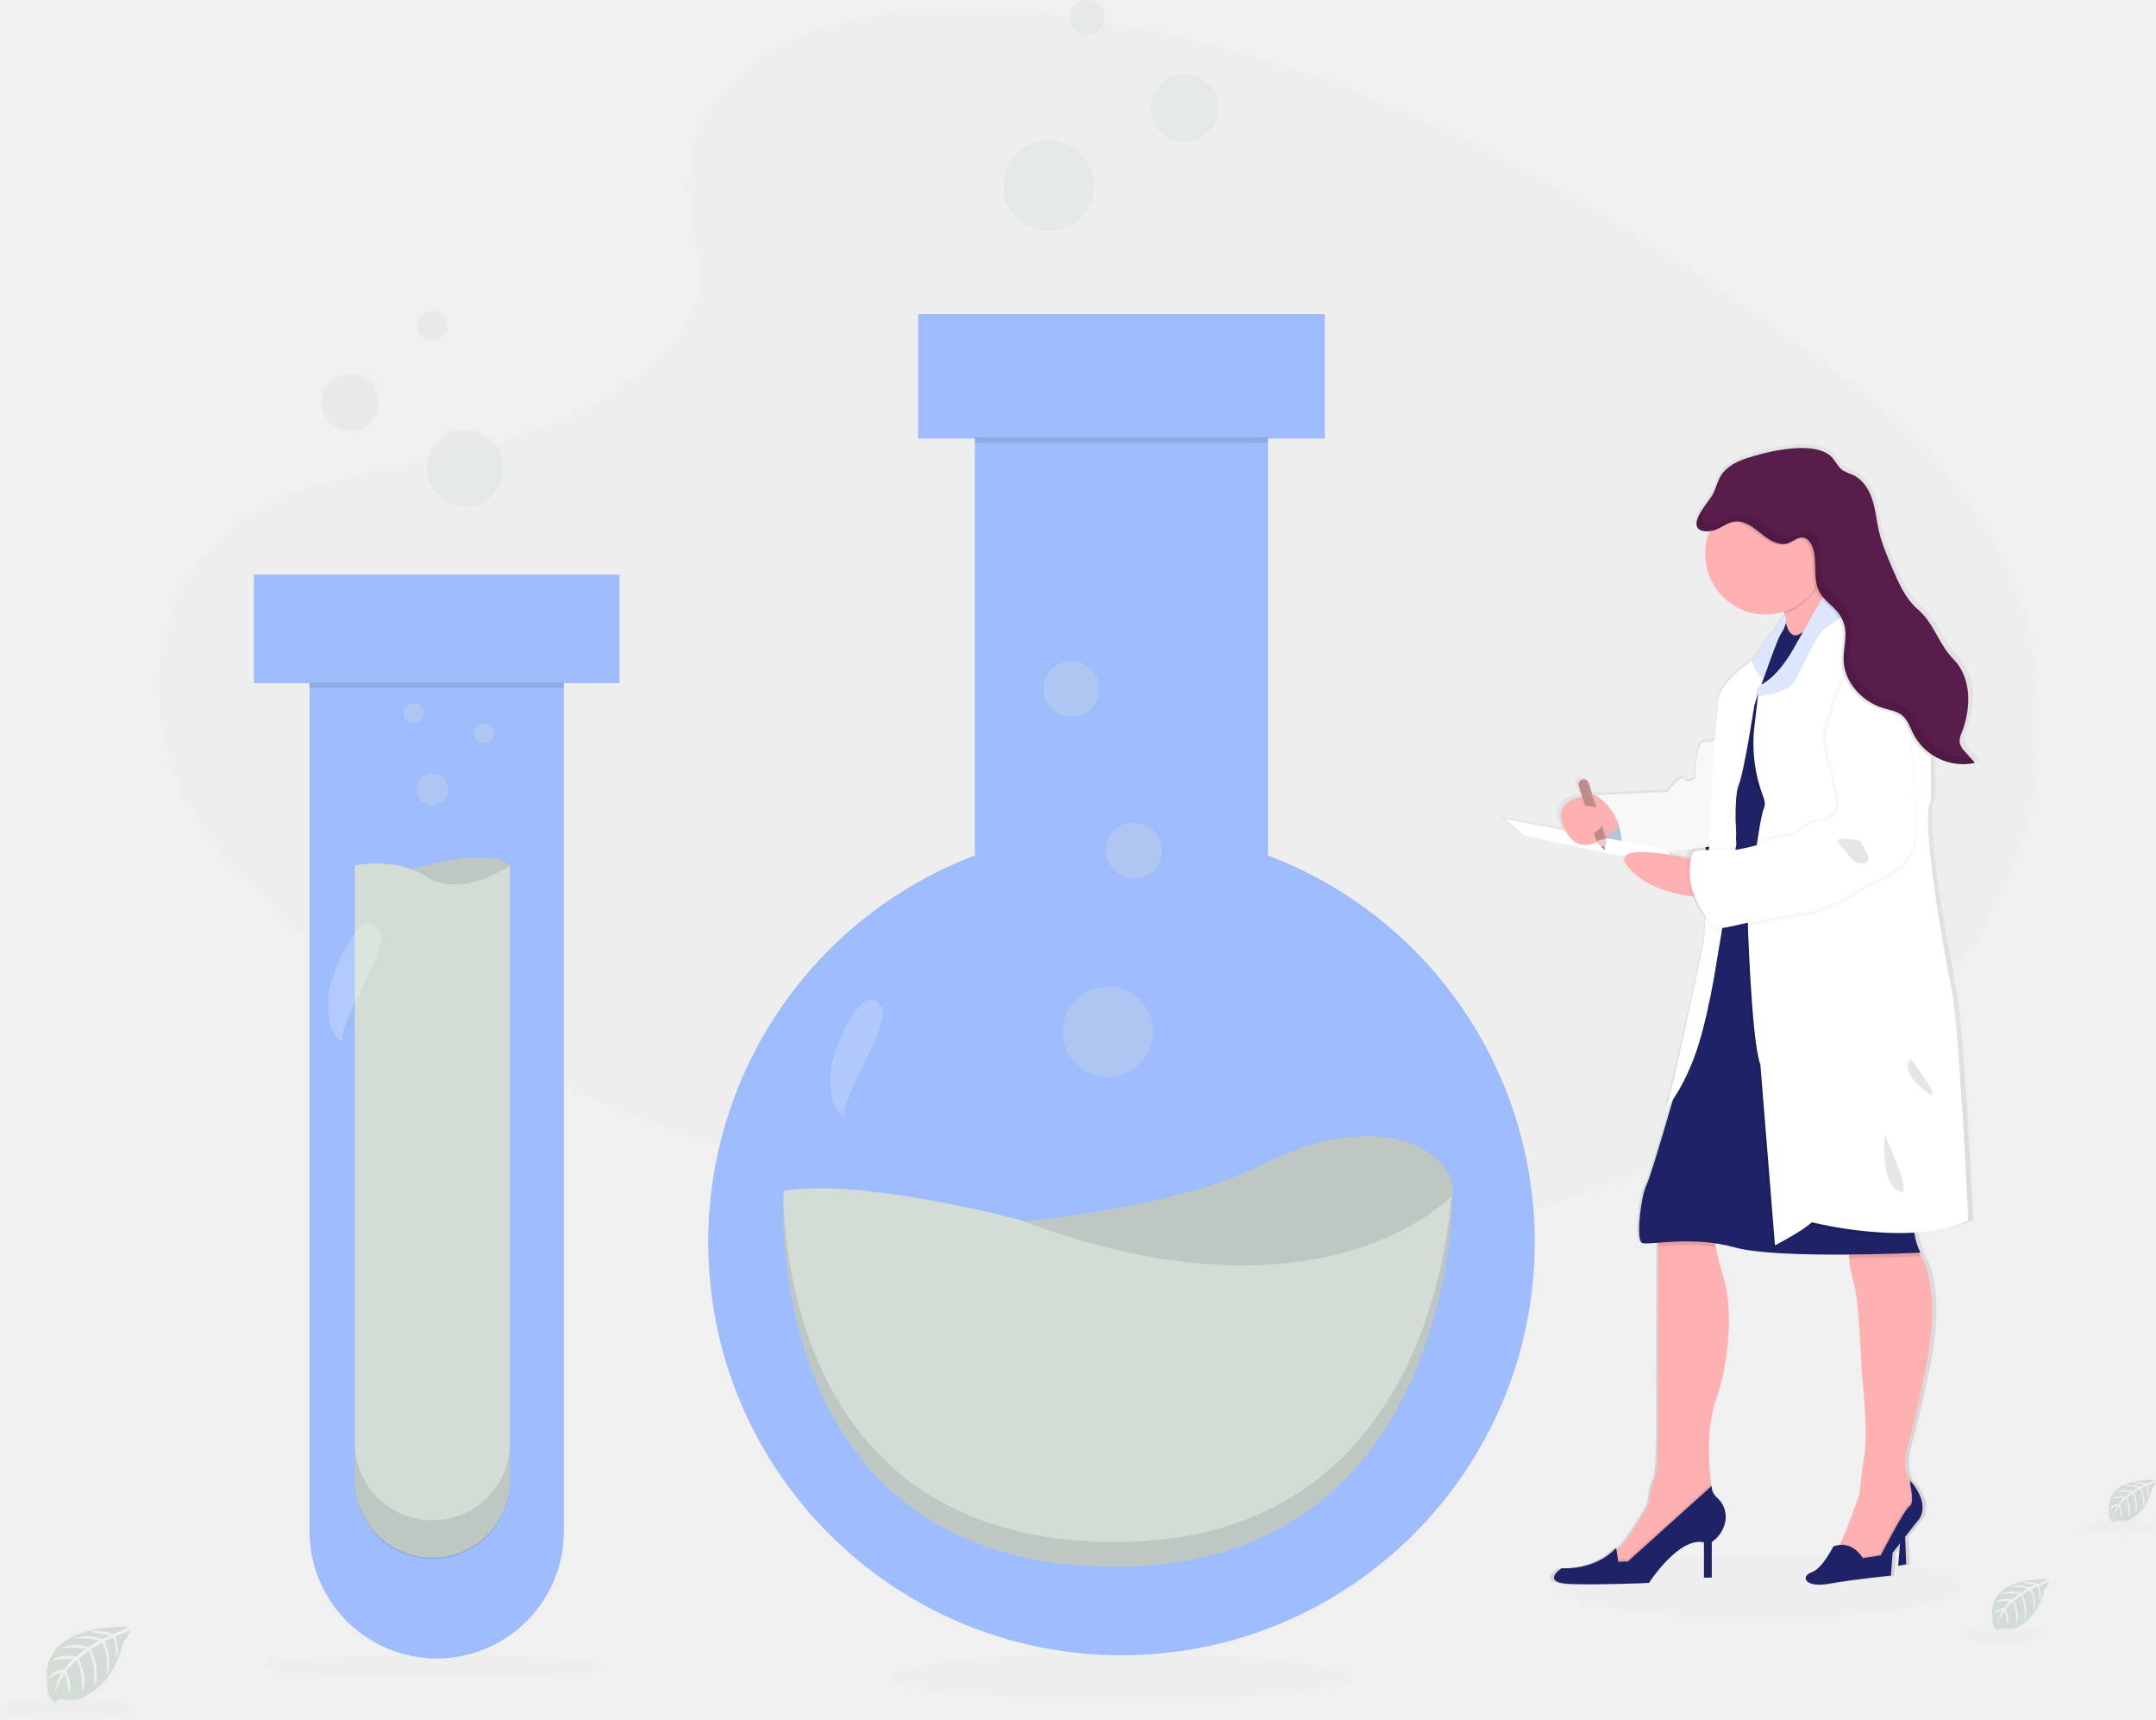
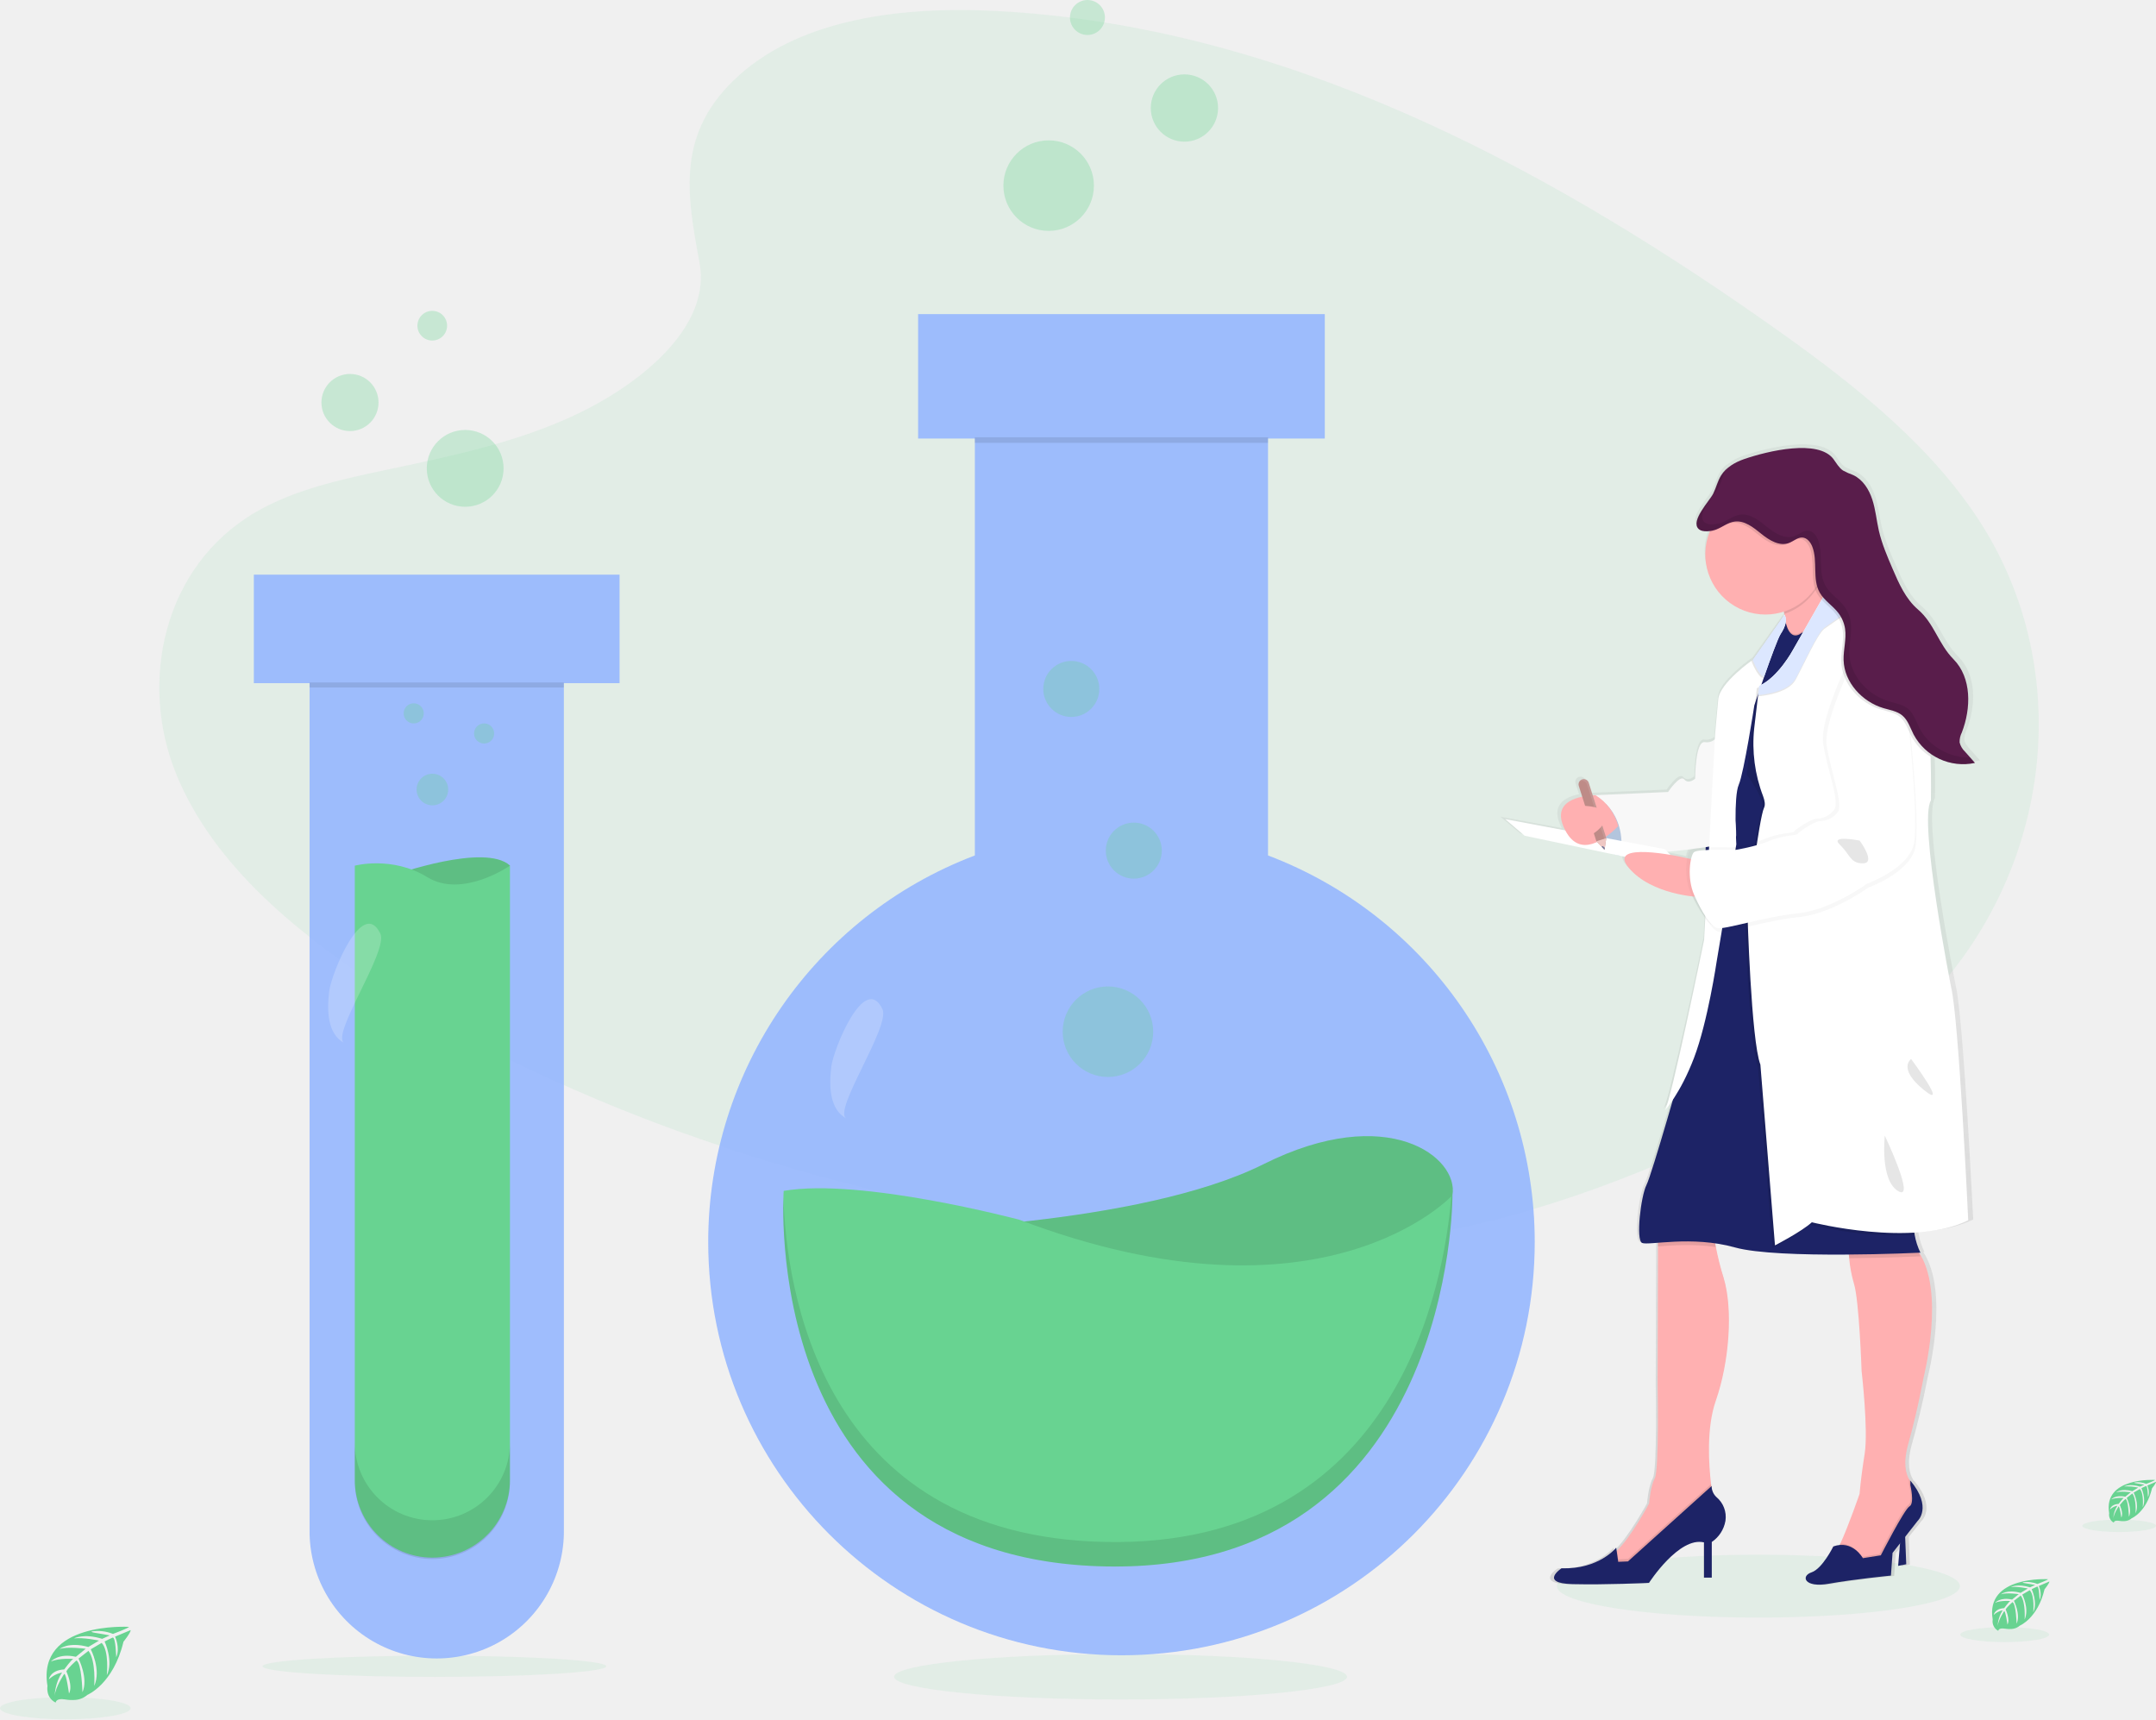
<svg xmlns="http://www.w3.org/2000/svg" id="b411f001-b16f-4358-a5a6-150c98662c8c" data-name="Layer 1" width="987.62" height="787.4" viewBox="0 0 987.62 787.4">
  <defs>
    <linearGradient id="74856d48-f61b-42c8-be79-e45253bc3d47" x1="903.3" y1="782.16" x2="903.3" y2="259.8" gradientUnits="userSpaceOnUse">
      <stop offset="0" stop-color="gray" stop-opacity="0.25" />
      <stop offset="0.54" stop-color="gray" stop-opacity="0.12" />
      <stop offset="1" stop-color="gray" stop-opacity="0.1" />
    </linearGradient>
  </defs>
-   <path d="M165.23,801.37s-42.27-2.55-37.29,27.08c0,0-1,5.23,3.75,7.61,0,0,.08-2.2,4.34-1.45a19.36,19.36,0,0,0,4.59.22,9.57,9.57,0,0,0,5.62-2.32h0s11.88-4.91,16.51-24.33c0,0,3.42-4.24,3.28-5.33l-7.13,3s2.43,5.15.52,9.42c0,0-.24-9.23-1.61-9-.28.05-3.7,1.79-3.7,1.79s4.19,9,1,15.48c0,0,1.2-11.05-2.34-14.84l-5,2.94s4.91,9.26,1.58,16.81c0,0,.85-11.59-2.63-16.1l-4.55,3.55s4.6,9.13,1.79,15.39c0,0-.36-13.49-2.78-14.51,0,0-4,3.51-4.59,5,0,0,3.16,6.62,1.2,10.12,0,0-1.2-9-2.18-9,0,0-4,5.95-4.38,10,0,0,.17-6.08,3.41-10.61a11.89,11.89,0,0,0-6.07,3.14s.62-4.21,7.05-4.58c0,0,3.28-4.51,4.16-4.79,0,0-6.4-.53-10.28,1.19,0,0,3.41-4,11.45-2.17l4.5-3.67s-8.43-1.15-12,.12c0,0,4.11-3.51,13.21-.95l4.89-2.92s-7.19-1.55-11.47-1c0,0,4.52-2.44,12.9.2l3.5-1.57s-5.27-1-6.81-1.2-1.62-.59-1.62-.59a18.26,18.26,0,0,1,9.89,1.1S165.36,801.84,165.23,801.37Z" transform="translate(-106.19 -56.3)" fill="#D3DDD6" />
-   <ellipse cx="29.92" cy="782.34" rx="29.92" ry="5.06" fill="#D3DDD6" opacity="0.1" />
-   <path d="M1093.36,734.08s-23.84-1.44-21,15.26a4.08,4.08,0,0,0,2.12,4.3s0-1.24,2.44-.82a11.15,11.15,0,0,0,2.59.12,5.39,5.39,0,0,0,3.17-1.3h0s6.7-2.77,9.31-13.72c0,0,1.92-2.39,1.85-3l-4,1.72s1.37,2.9.29,5.32c0,0-.13-5.21-.9-5.09-.16,0-2.1,1-2.1,1s2.37,5,.59,8.72c0,0,.67-6.22-1.32-8.36l-2.84,1.65s2.77,5.23.89,9.49c0,0,.49-6.54-1.48-9.08l-2.57,2s2.6,5.14,1,8.68c0,0-.21-7.61-1.57-8.18a15.64,15.64,0,0,0-2.59,2.79s1.78,3.73.68,5.71c0,0-.68-5.07-1.24-5.09,0,0-2.23,3.35-2.46,5.65a12.18,12.18,0,0,1,1.92-6,6.69,6.69,0,0,0-3.42,1.78s.35-2.38,4-2.59c0,0,1.85-2.54,2.35-2.7,0,0-3.61-.3-5.8.67,0,0,1.93-2.24,6.46-1.22l2.53-2.07s-4.75-.65-6.76.07c0,0,2.32-2,7.44-.54l2.76-1.65a24.87,24.87,0,0,0-6.46-.55s2.54-1.38,7.27.11l2-.89s-3-.58-3.83-.67-.92-.33-.92-.33a10.32,10.32,0,0,1,5.58.62S1093.43,734.34,1093.36,734.08Z" transform="translate(-106.19 -56.3)" fill="#D3DDD6" />
-   <ellipse cx="970.75" cy="698.79" rx="16.87" ry="2.85" fill="#D3DDD6" opacity="0.1" />
-   <path d="M1044.34,779.55S1015.56,777.82,1019,798a4.93,4.93,0,0,0,2.56,5.19s0-1.5,3-1a13.14,13.14,0,0,0,3.13.15,6.52,6.52,0,0,0,3.82-1.58h0s8.09-3.34,11.23-16.56c0,0,2.33-2.89,2.24-3.63l-4.86,2.08s1.66,3.5.36,6.41c0,0-.16-6.29-1.09-6.14-.19,0-2.53,1.21-2.53,1.21s2.86,6.11.7,10.54c0,0,.82-7.52-1.59-10.09l-3.42,2s3.34,6.31,1.08,11.45c0,0,.58-7.89-1.8-11l-3.09,2.41s3.13,6.22,1.22,10.48c0,0-.25-9.18-1.9-9.87,0,0-2.71,2.38-3.12,3.37,0,0,2.15,4.51.82,6.89,0,0-.82-6.12-1.49-6.15,0,0-2.7,4.05-3,6.83a14.77,14.77,0,0,1,2.33-7.22,8.15,8.15,0,0,0-4.14,2.14s.42-2.86,4.8-3.11c0,0,2.23-3.08,2.83-3.27,0,0-4.36-.36-7,.81,0,0,2.33-2.7,7.8-1.47l3.06-2.5s-5.74-.79-8.17.08c0,0,2.8-2.39,9-.65l3.33-2s-4.89-1.05-7.8-.67c0,0,3.07-1.66,8.78.14l2.38-1.07s-3.59-.71-4.63-.82-1.11-.4-1.11-.4a12.43,12.43,0,0,1,6.73.75S1044.42,779.87,1044.34,779.55Z" transform="translate(-106.19 -56.3)" fill="#D3DDD6" />
-   <ellipse cx="918.32" cy="748.62" rx="20.37" ry="3.44" fill="#D3DDD6" opacity="0.1" />
-   <ellipse cx="805.49" cy="726.42" rx="92.33" ry="14.41" fill="#D3DDD6" opacity="0.1" />
-   <ellipse cx="513.32" cy="767.92" rx="103.75" ry="10.41" fill="#D3DDD6" opacity="0.1" />
-   <ellipse cx="198.99" cy="763.13" rx="78.75" ry="4.86" fill="#D3DDD6" opacity="0.1" />
-   <path d="M445,90.55c29.21-26,75.07-31.33,116.8-29.26,131.09,6.51,249.42,69.8,351.78,141.39,37.06,25.91,73.54,53.84,97.59,89.53,49,72.64,34.44,173.28-33.64,233.13-23.17,20.36-51.25,36-80.08,49.81-51.26,24.61-106.57,44.36-164.74,50-41.49,4-83.49.75-124.73-4.85C492.74,604.66,379.63,570.1,284.83,511,243.25,485,204.05,452.8,186.91,410.85s-6.17-95.11,36.29-119.94c17.56-10.27,38.56-14.91,59.11-19.26,30.26-6.41,61-12.73,88.31-25.77,28.2-13.46,61.59-39.49,56-69.28C420.64,144.63,415.83,116.55,445,90.55Z" transform="translate(-106.19 -56.3)" fill="#D3DDD6" opacity="0.1" />
+   <path d="M165.23,801.37s-42.27-2.55-37.29,27.08c0,0-1,5.23,3.75,7.61,0,0,.08-2.2,4.34-1.45a19.36,19.36,0,0,0,4.59.22,9.57,9.57,0,0,0,5.62-2.32h0s11.88-4.91,16.51-24.33c0,0,3.42-4.24,3.28-5.33l-7.13,3s2.43,5.15.52,9.42c0,0-.24-9.23-1.61-9-.28.05-3.7,1.79-3.7,1.79s4.19,9,1,15.48c0,0,1.2-11.05-2.34-14.84l-5,2.94s4.91,9.26,1.58,16.81c0,0,.85-11.59-2.63-16.1l-4.55,3.55s4.6,9.13,1.79,15.39c0,0-.36-13.49-2.78-14.51,0,0-4,3.51-4.59,5,0,0,3.16,6.62,1.2,10.12,0,0-1.2-9-2.18-9,0,0-4,5.95-4.38,10,0,0,.17-6.08,3.41-10.61a11.89,11.89,0,0,0-6.07,3.14s.62-4.21,7.05-4.58c0,0,3.28-4.51,4.16-4.79,0,0-6.4-.53-10.28,1.19,0,0,3.41-4,11.45-2.17l4.5-3.67s-8.43-1.15-12,.12c0,0,4.11-3.51,13.21-.95l4.89-2.92s-7.19-1.55-11.47-1c0,0,4.52-2.44,12.9.2l3.5-1.57s-5.27-1-6.81-1.2-1.62-.59-1.62-.59a18.26,18.26,0,0,1,9.89,1.1S165.36,801.84,165.23,801.37Z" transform="translate(-106.19 -56.3)" fill="#68D391" />
+   <ellipse cx="29.92" cy="782.34" rx="29.92" ry="5.06" fill="#68D391" opacity="0.1" />
+   <path d="M1093.36,734.08s-23.84-1.44-21,15.26a4.08,4.08,0,0,0,2.12,4.3s0-1.24,2.44-.82a11.15,11.15,0,0,0,2.59.12,5.39,5.39,0,0,0,3.17-1.3h0s6.7-2.77,9.31-13.72c0,0,1.92-2.39,1.85-3l-4,1.72s1.37,2.9.29,5.32c0,0-.13-5.21-.9-5.09-.16,0-2.1,1-2.1,1s2.37,5,.59,8.72c0,0,.67-6.22-1.32-8.36l-2.84,1.65s2.77,5.23.89,9.49c0,0,.49-6.54-1.48-9.08l-2.57,2s2.6,5.14,1,8.68c0,0-.21-7.61-1.57-8.18a15.64,15.64,0,0,0-2.59,2.79s1.78,3.73.68,5.71c0,0-.68-5.07-1.24-5.09,0,0-2.23,3.35-2.46,5.65a12.18,12.18,0,0,1,1.92-6,6.69,6.69,0,0,0-3.42,1.78s.35-2.38,4-2.59c0,0,1.85-2.54,2.35-2.7,0,0-3.61-.3-5.8.67,0,0,1.93-2.24,6.46-1.22l2.53-2.07s-4.75-.65-6.76.07c0,0,2.32-2,7.44-.54l2.76-1.65a24.87,24.87,0,0,0-6.46-.55s2.54-1.38,7.27.11l2-.89s-3-.58-3.83-.67-.92-.33-.92-.33a10.32,10.32,0,0,1,5.58.62S1093.43,734.34,1093.36,734.08Z" transform="translate(-106.19 -56.3)" fill="#68D391" />
+   <ellipse cx="970.75" cy="698.79" rx="16.87" ry="2.85" fill="#68D391" opacity="0.1" />
+   <path d="M1044.34,779.55S1015.56,777.82,1019,798a4.93,4.93,0,0,0,2.56,5.19s0-1.5,3-1a13.14,13.14,0,0,0,3.13.15,6.52,6.52,0,0,0,3.82-1.58h0s8.09-3.34,11.23-16.56c0,0,2.33-2.89,2.24-3.63l-4.86,2.08s1.66,3.5.36,6.41c0,0-.16-6.29-1.09-6.14-.19,0-2.53,1.21-2.53,1.21s2.86,6.11.7,10.54c0,0,.82-7.52-1.59-10.09l-3.42,2s3.34,6.31,1.08,11.45c0,0,.58-7.89-1.8-11l-3.09,2.41s3.13,6.22,1.22,10.48c0,0-.25-9.18-1.9-9.87,0,0-2.71,2.38-3.12,3.37,0,0,2.15,4.51.82,6.89,0,0-.82-6.12-1.49-6.15,0,0-2.7,4.05-3,6.83a14.77,14.77,0,0,1,2.33-7.22,8.15,8.15,0,0,0-4.14,2.14s.42-2.86,4.8-3.11c0,0,2.23-3.08,2.83-3.27,0,0-4.36-.36-7,.81,0,0,2.33-2.7,7.8-1.47l3.06-2.5s-5.74-.79-8.17.08c0,0,2.8-2.39,9-.65l3.33-2s-4.89-1.05-7.8-.67c0,0,3.07-1.66,8.78.14l2.38-1.07s-3.59-.71-4.63-.82-1.11-.4-1.11-.4a12.43,12.43,0,0,1,6.73.75S1044.42,779.87,1044.34,779.55Z" transform="translate(-106.19 -56.3)" fill="#68D391" />
+   <ellipse cx="918.32" cy="748.62" rx="20.37" ry="3.44" fill="#68D391" opacity="0.1" />
+   <ellipse cx="805.49" cy="726.42" rx="92.33" ry="14.41" fill="#68D391" opacity="0.1" />
+   <ellipse cx="513.32" cy="767.92" rx="103.75" ry="10.41" fill="#68D391" opacity="0.1" />
+   <ellipse cx="198.99" cy="763.13" rx="78.75" ry="4.86" fill="#68D391" opacity="0.1" />
+   <path d="M445,90.55c29.21-26,75.07-31.33,116.8-29.26,131.09,6.51,249.42,69.8,351.78,141.39,37.06,25.91,73.54,53.84,97.59,89.53,49,72.64,34.44,173.28-33.64,233.13-23.17,20.36-51.25,36-80.08,49.81-51.26,24.61-106.57,44.36-164.74,50-41.49,4-83.49.75-124.73-4.85C492.74,604.66,379.63,570.1,284.83,511,243.25,485,204.05,452.8,186.91,410.85s-6.17-95.11,36.29-119.94c17.56-10.27,38.56-14.91,59.11-19.26,30.26-6.41,61-12.73,88.31-25.77,28.2-13.46,61.59-39.49,56-69.28C420.64,144.63,415.83,116.55,445,90.55Z" transform="translate(-106.19 -56.3)" fill="#68D391" opacity="0.1" />
  <path d="M687.05,448.08V257.14h26v-57H526.75v57h26V448.08a189.38,189.38,0,0,0-122.14,177c0,104.55,84.76,189.3,189.31,189.3s189.3-84.75,189.3-189.3A189.37,189.37,0,0,0,687.05,448.08Z" transform="translate(-106.19 -56.3)" fill="#96b7fe" opacity="0.9" />
  <rect x="446.52" y="200.25" width="134.34" height="2.57" opacity="0.1" />
-   <path d="M514,620s114-2,171-30.53,89.57-3.06,86.51,14.25-19.33,50.88-84.47,55S514,620,514,620Z" transform="translate(-106.19 -56.3)" fill="#D3DDD6" />
+   <path d="M514,620s114-2,171-30.53,89.57-3.06,86.51,14.25-19.33,50.88-84.47,55S514,620,514,620Z" transform="translate(-106.19 -56.3)" fill="#68D391" />
  <path d="M514,620s114-2,171-30.53,89.57-3.06,86.51,14.25-19.33,50.88-84.47,55S514,620,514,620Z" transform="translate(-106.19 -56.3)" opacity="0.1" />
-   <path d="M465.18,601.7S453,770.65,612.75,773.7s158.77-170,158.77-170-59,64.11-198.46,11.19C573.06,614.93,500.8,595.59,465.18,601.7Z" transform="translate(-106.19 -56.3)" fill="#D3DDD6" />
+   <path d="M465.18,601.7S453,770.65,612.75,773.7s158.77-170,158.77-170-59,64.11-198.46,11.19C573.06,614.93,500.8,595.59,465.18,601.7Z" transform="translate(-106.19 -56.3)" fill="#68D391" />
  <path d="M771,604.31c-3.19,38.92-23.88,160.75-158.19,158.18C481.15,760,466.24,644.9,465.07,604.41c-.73,21.73-.08,166.45,147.71,169.28,159.79,3,158.77-170,158.77-170S771.35,603.94,771,604.31Z" transform="translate(-106.19 -56.3)" opacity="0.1" />
-   <circle cx="507.53" cy="472.5" r="20.73" fill="#D3DDD6" opacity="0.3" />
-   <circle cx="519.37" cy="389.57" r="12.83" fill="#D3DDD6" opacity="0.3" />
-   <circle cx="490.74" cy="315.52" r="12.83" fill="#D3DDD6" opacity="0.3" />
+   <circle cx="507.53" cy="472.5" r="20.73" fill="#68D391" opacity="0.3" />
+   <circle cx="519.37" cy="389.57" r="12.83" fill="#68D391" opacity="0.3" />
+   <circle cx="490.74" cy="315.52" r="12.83" fill="#68D391" opacity="0.3" />
  <path d="M487,544.79c-1.1,8.74-.88,19.68,6.93,23.76-6.55-3.42,20.3-42.2,16.49-50.12C502.27,501.53,488,536.67,487,544.79Z" transform="translate(-106.19 -56.3)" fill="#fff" opacity="0.2" />
-   <circle cx="480.37" cy="85.01" r="20.73" fill="#D3DDD6" opacity="0.3" />
-   <circle cx="542.56" cy="49.47" r="15.41" fill="#D3DDD6" opacity="0.3" />
-   <circle cx="498.14" cy="8.01" r="8.01" fill="#D3DDD6" opacity="0.3" />
+   <circle cx="480.37" cy="85.01" r="20.73" fill="#68D391" opacity="0.3" />
+   <circle cx="542.56" cy="49.47" r="15.41" fill="#68D391" opacity="0.3" />
+   <circle cx="498.14" cy="8.01" r="8.01" fill="#68D391" opacity="0.3" />
  <path d="M390,319.48H222.47v49.69H248V756.83a58.25,58.25,0,1,0,116.49,0V369.17H390Z" transform="translate(-106.19 -56.3)" fill="#96b7fe" opacity="0.9" />
-   <path d="M286.81,457s41.46-14.81,53-4.28c0,0-16.79,24.68-32.25,23.69S286.81,457,286.81,457Z" transform="translate(-106.19 -56.3)" fill="#D3DDD6" />
+   <path d="M286.81,457s41.46-14.81,53-4.28c0,0-16.79,24.68-32.25,23.69S286.81,457,286.81,457Z" transform="translate(-106.19 -56.3)" fill="#68D391" />
  <path d="M286.81,457s41.46-14.81,53-4.28c0,0-16.79,24.68-32.25,23.69S286.81,457,286.81,457Z" transform="translate(-106.19 -56.3)" opacity="0.1" />
-   <path d="M339.79,452.76V734.12a35.54,35.54,0,0,1-35.54,35.54h0a35.54,35.54,0,0,1-35.54-35.54V452.76s17.11-4.61,33.23,5.27S339.79,452.76,339.79,452.76Z" transform="translate(-106.19 -56.3)" fill="#D3DDD6" />
+   <path d="M339.79,452.76V734.12a35.54,35.54,0,0,1-35.54,35.54h0a35.54,35.54,0,0,1-35.54-35.54V452.76s17.11-4.61,33.23,5.27S339.79,452.76,339.79,452.76Z" transform="translate(-106.19 -56.3)" fill="#68D391" />
  <rect x="141.79" y="312.56" width="116.49" height="2.29" opacity="0.1" />
  <path d="M304.25,752.55h0A35.54,35.54,0,0,1,268.71,717v17.77a35.54,35.54,0,0,0,35.54,35.54h0a35.54,35.54,0,0,0,35.54-35.54V717A35.54,35.54,0,0,1,304.25,752.55Z" transform="translate(-106.19 -56.3)" opacity="0.1" />
-   <circle cx="198.07" cy="361.59" r="7.24" fill="#D3DDD6" opacity="0.3" />
-   <circle cx="221.76" cy="335.92" r="4.61" fill="#D3DDD6" opacity="0.3" />
-   <circle cx="189.51" cy="326.71" r="4.61" fill="#D3DDD6" opacity="0.3" />
+   <circle cx="198.07" cy="361.59" r="7.24" fill="#68D391" opacity="0.3" />
+   <circle cx="221.76" cy="335.92" r="4.61" fill="#68D391" opacity="0.3" />
+   <circle cx="189.51" cy="326.71" r="4.61" fill="#68D391" opacity="0.3" />
  <path d="M257,510.24c-1.1,8.74-.88,19.68,6.93,23.76-6.56-3.42,20.3-42.19,16.49-50.12C272.25,467,258,502.13,257,510.24Z" transform="translate(-106.19 -56.3)" fill="#fff" opacity="0.2" />
-   <circle cx="213.09" cy="214.5" r="17.59" fill="#D3DDD6" opacity="0.3" />
-   <circle cx="160.32" cy="184.34" r="13.08" fill="#D3DDD6" opacity="0.3" />
-   <circle cx="198.01" cy="149.16" r="6.8" fill="#D3DDD6" opacity="0.3" />
+   <circle cx="213.09" cy="214.5" r="17.59" fill="#68D391" opacity="0.3" />
+   <circle cx="160.32" cy="184.34" r="13.08" fill="#68D391" opacity="0.3" />
+   <circle cx="198.01" cy="149.16" r="6.8" fill="#68D391" opacity="0.3" />
  <path d="M1002.05,507.62s-15.35-76.34-9.48-85.84c0,0,.21-8.83-.14-20.08,0-.43,0-.86,0-1.3a26.53,26.53,0,0,0,3.22,1.88,26,26,0,0,0,17.57,2.27l-4.67-5.18c-1.11-1.24-2.28-2.57-2.52-4.21a9.17,9.17,0,0,1,1-4.55c4.41-11.15,4.68-25.18-3.86-33.69-7.18-7.16-8.94-16.4-16.7-22.93-5.7-4.79-8.83-11.81-11.79-18.58-2.5-5.74-5-11.52-6.45-17.6-1.12-4.75-1.56-9.66-3.1-14.3s-4.4-9.15-8.89-11.22a32.66,32.66,0,0,1-4.83-2.14c-1.92-1.29-3.07-3.39-4.45-5.22-7-9.31-30.6-3.83-41.76-.05a23.51,23.51,0,0,0-8.25,4.57l.1-.17.28-.41a14.78,14.78,0,0,0-3.12,3.48c-1.63,2.58-2.31,5.61-3.66,8.33-1.64,3.3-10.74,12.51-6.83,16.22a3.35,3.35,0,0,0,.91.6,8.15,8.15,0,0,0,4.61.46c-.06.13-.12.26-.17.39a27.26,27.26,0,0,0-2,10.31,27.9,27.9,0,0,0,28.14,27.65,28.52,28.52,0,0,0,8.62-1.32c.07.35.13.7.19,1.05,0,.15,0,.29.07.43l0,0-.49.69-.08-.13-14.59,20.4c-2.23,1.56-15.08,10.86-15.77,17.83-.76,7.63-1.52,16.57-1.52,16.57l-.1,1.91a5.76,5.76,0,0,1-4.64,1.26c-4.55-.75-4.55,16.76-4.55,16.76s-3,2.79-5.11.37-7.58,5.77-7.58,5.77l-34.49,1.49h0l-.79,0-1.86-5.76a2.43,2.43,0,0,0-3-1.54,1.94,1.94,0,0,0-.42.17l-.12.08a1.46,1.46,0,0,0-.24.17.69.69,0,0,0-.13.11,1.7,1.7,0,0,0-.19.19,1.47,1.47,0,0,0-.1.13l-.06.06h0a2.35,2.35,0,0,0-.34,2.08l1.6,4.94c-6.65,1.34-13.46,5.11-7.91,15.51l-28.12-5.19,9.1,7.63,47,9.7c-.62,1.12-.21,2.73,1.73,5,8.35,9.82,23.61,12.48,29.74,13.18a52.59,52.59,0,0,0,6,10.19l-.54,9.78s-15.52,74.59-18.37,78.38A44.23,44.23,0,0,0,872,559c-4.51,15.33-10.81,36.31-12.46,39.45-2.66,5-5.12,25.32-2.09,26.63.95.4,3.58.21,7.37-.08v1.68l-.17,63.75s.76,39.11-1.33,42.83-2.65,11.54-2.65,11.54-8.38,15.43-15,21.63l-.15.13-.21-1.46s-8,10.06-25.58,9.5c0,0-10.61,6.89,5.12,7.26s35.81-.56,35.81-.56,14-21.41,25.77-18.62v16.2h3.6V762.54a14.76,14.76,0,0,0,6.4-9.71,11.75,11.75,0,0,0-4.19-10.89,7,7,0,0,1-2.3-5.1l-.13.11c0-.32-.08-.65-.13-1-1-8.38-2.31-25.62,2.25-38.4,6.25-17.51,8.15-41.89,3.6-56.42A129.1,129.1,0,0,1,891.93,627c-.11-.61-.22-1.18-.31-1.72a71,71,0,0,1,9.23,1.89c10.56,2.9,33.63,3.44,53.33,3.29.05.54.11,1.1.17,1.67a60.66,60.66,0,0,0,2.22,11.6c2.46,7.46,3.6,40.22,3.6,40.22s3.19,26.95,1.45,37.93c-1,6.1-1.84,12.22-2.39,18.37v.12s-5.22,14.89-9,23c-.1.21-.19.41-.29.61a12.6,12.6,0,0,0-3,.65s-5.11,10.24-10.23,11.92-3.41,7.26,8.15,5.21,29-3.72,29-3.72l.76-10.43,3.55-4.44-.9,10.4,3.79-.74-.5-12.66,5.81-7.27s7-6.24-3.41-18.52v.26c-.11-.18-.22-.36-.34-.53l0-.06c-1.72-2.68-3.1-7.67-.58-16.53,4.55-16,7.2-30.53,7.2-30.53s10.17-38.91-2.06-57.33l.55,0a31.08,31.08,0,0,1-2.64-8.18c-.06-.34-.11-.69-.17-1,9-.52,17.93-2.16,25.16-5.68C1010,614.69,1005.65,522.33,1002.05,507.62Zm-114.83-64.4v.18l-1.87.09Zm-6.37.88a2,2,0,0,0-.84.4,8.31,8.31,0,0,0-1.46,3.82l-2.9-.66s-2-.43-5-.91l-1.39-1.39C873.12,445,877.08,444.57,880.85,444.1Z" transform="translate(-106.19 -56.3)" fill="url(#74856d48-f61b-42c8-be79-e45253bc3d47)" />
  <polygon points="870.61 703.96 869.5 717.14 873.21 716.39 872.65 702.11 870.61 703.96" fill="#1d2366" />
  <path d="M892.19,697.73C887.72,710.46,889,727.65,890,736c.37,3.09.71,5,.71,5s-6.68,15.22-7.24,15.78S863.79,769,863.79,769l-13.36,7.79s-13.55-5.94-7-8a9.87,9.87,0,0,0,3.5-2.39c6.48-6.18,14.69-21.55,14.69-21.55s.55-7.79,2.59-11.5,1.3-42.68,1.3-42.68l.17-63.54,0-8.28,25.42.19a58.33,58.33,0,0,0,1.1,8.37,129.44,129.44,0,0,0,3.54,14.08C900.16,656,898.31,680.28,892.19,697.73Z" transform="translate(-106.19 -56.3)" fill="#ffb0b1" />
  <path d="M890.7,741s-6.68,15.22-7.24,15.78S863.79,769,863.79,769l-13.36,7.79s-13.55-5.94-7-8a9.87,9.87,0,0,0,3.5-2.39l.58,4.06,4.46-.19L890,736C890.36,739.08,890.7,741,890.7,741Z" transform="translate(-106.19 -56.3)" opacity="0.1" />
  <path d="M890.24,736.88,851.92,771.4l-4.46.18-.92-6.49s-7.8,10-25.06,9.46c0,0-10.39,6.87,5,7.24s35.08-.56,35.08-.56,13.73-21.34,25.23-18.55v16.14h3.53V762.49a14.67,14.67,0,0,0,6.26-9.67,11.83,11.83,0,0,0-4.1-10.86A7,7,0,0,1,890.24,736.88Z" transform="translate(-106.19 -56.3)" fill="#1d2366" />
  <path d="M980.33,717.58c-2.47,8.83-1.12,13.8.56,16.47l0,.06A30.42,30.42,0,0,1,985.36,745l.16.84-17.44,25.42-9.46,3.71s-15.22-5.19-12.44-6.68c.7-.37,1.79-2.29,3-5,3.73-8,8.85-22.86,8.85-22.86v-.13c.53-6.13,1.39-12.23,2.34-18.31,1.7-10.93-1.42-37.79-1.42-37.79s-1.11-32.65-3.53-40.08a62,62,0,0,1-2.17-11.56c-.5-4.67-.61-8.48-.61-8.48s10-13.92,28.39,1.11a20.54,20.54,0,0,1,3.83,4.17c12.69,18,2.48,57.81,2.48,57.81S984.78,701.63,980.33,717.58Z" transform="translate(-106.19 -56.3)" fill="#ffb0b1" />
  <path d="M985.52,745.79l-17.44,25.42-9.46,3.71s-15.22-5.19-12.44-6.68c.7-.37,1.79-2.29,3-5,6.44,0,9.78,6.08,9.78,6.08l8.16-1.29s10.77-21.16,13.18-22.45.37-9.66.37-9.66v-2.13l.19.23,0,.06A30.42,30.42,0,0,1,985.36,745Z" transform="translate(-106.19 -56.3)" opacity="0.1" />
  <path d="M959.54,769.91s-4.64-8.53-13.54-5.38c0,0-5,10.21-10,11.88s-3.34,7.23,8,5.19,28.39-3.71,28.39-3.71l.74-10.39,11.5-14.66s6.87-6.22-3.34-18.46v2.13s2,8.35-.37,9.65-13.17,22.45-13.17,22.45Z" transform="translate(-106.19 -56.3)" fill="#1d2366" />
  <path d="M891.07,619.05a58.33,58.33,0,0,0,1.1,8.37c-10.47-1.54-20.18-.77-26.54-.28l0-8.28Z" transform="translate(-106.19 -56.3)" opacity="0.1" />
  <path d="M985.89,631.67s-14.88.72-32.6.87c-.5-4.67-.61-8.48-.61-8.48s10-13.92,28.39,1.11a20.54,20.54,0,0,1,3.83,4.17A24.42,24.42,0,0,0,985.89,631.67Z" transform="translate(-106.19 -56.3)" opacity="0.1" />
  <path d="M985.89,630s-65.13,3.15-85-2.41-39.52-.75-42.49-2.05-.55-21.52,2-26.53,16.89-55.67,16.89-55.67l13.73-71.63,14.48-4,1-.28,25.21-7,18.49-5.1s36.74,143.44,33.58,154a27,27,0,0,0-.53,12.45A31.19,31.19,0,0,0,985.89,630Z" transform="translate(-106.19 -56.3)" fill="#1d2366" />
  <path d="M843.2,422.72s-13,13.92-3.16,21.71,16.33.75,16.33.75Z" transform="translate(-106.19 -56.3)" fill="#c7daf5" />
  <path d="M843.2,422.72s-13,13.92-3.16,21.71,16.33.75,16.33.75Z" transform="translate(-106.19 -56.3)" opacity="0.1" />
  <path d="M948.32,331.06s-1.52,1.44-3.82,3.59c-3.27,3.05-8.11,7.52-12.41,11.27-6,5.18-10.85,9-9.1,5.73s1.42-8.89.55-14.18l-.18-1.05a97.29,97.29,0,0,0-2.88-11.49s9.61-12.42,14.93-17.32c2-1.83,3.37-2.61,3.44-1.33.1,1.74,1.41,5.54,3,9.66.06.12.11.25.16.37,1.08,2.77,2.29,5.66,3.36,8.13C947,328.23,948.32,331.06,948.32,331.06Z" transform="translate(-106.19 -56.3)" fill="#ffb0b1" />
  <path d="M942,316.31a27.6,27.6,0,0,1-18.48,21.16,95.43,95.43,0,0,0-3.06-12.54s18.09-23.38,18.37-18.65C939,308.08,940.34,312.06,942,316.31Z" transform="translate(-106.19 -56.3)" opacity="0.1" />
  <path d="M921.74,343.72l2.34-3.29s1.55,9.46,7.26,5.29,6,31.4,6,31.4L931.2,468.7l-44.26-2.65,1.25-44.25,5-22.27,12.39-32.43L913,356.39Z" transform="translate(-106.19 -56.3)" opacity="0.1" />
  <path d="M937.32,377.68l-5.54,82.8-.58,8.77-24.68-1.47-1-.06-18.61-1.11,1.25-44.26,5-22.26,12.39-32.43L913,356.94l8.77-12.66,2.34-3.3s1.55,9.47,7.26,5.29l.11-.08h0C937.05,342.61,937.32,377.68,937.32,377.68Z" transform="translate(-106.19 -56.3)" fill="#1d2366" />
  <path d="M893.85,392.29s-2.22,4.64-6.68,3.9-4.45,16.7-4.45,16.7-3,2.78-5,.37-7.42,5.75-7.42,5.75l-33.77,1.49s15,6.86,12.06,27.65c0,0,51-3.16,52.7-8S893.85,392.29,893.85,392.29Z" transform="translate(-106.19 -56.3)" fill="#fff" />
  <path d="M893.85,392.29s-2.22,4.64-6.68,3.9-4.45,16.7-4.45,16.7-3,2.78-5,.37-7.42,5.75-7.42,5.75l-33.77,1.49s15,6.86,12.06,27.65c0,0,51-3.16,52.7-8S893.85,392.29,893.85,392.29Z" transform="translate(-106.19 -56.3)" opacity="0.03" />
  <polygon points="689.5 375.14 698.41 382.75 771.71 398.15 762.61 388.88 689.5 375.14" fill="#fff" />
  <path d="M921.87,346.64c-1.21,1.82-4.69,11.38-7.61,19.69-2.42,6.92-4.45,13-4.45,13s-4.73,30.81-7.14,36.37S901.56,443,901.56,443l-9,53.63s-4.08,27.65-10.38,44.16C876,557,869,564.63,868.81,564.86c2.79-3.77,18-78.11,18-78.11l5-93.72s.74-8.9,1.49-16.51,15.77-18,15.77-18l14.52-20.65C925.08,339.9,924.1,343.3,921.87,346.64Z" transform="translate(-106.19 -56.3)" fill="#fff" />
  <path d="M884,467.07s-21.34-.92-31.73-13.36,23.94-5,23.94-5l8.9,2Z" transform="translate(-106.19 -56.3)" fill="#ffb0b1" />
  <path d="M983.85,609.4a27,27,0,0,0-.53,12.45c-23.32,1.66-48.27-4.66-48.27-4.66-4.64,4.27-16.89,10.58-16.89,10.58L911.48,545c-4.26-11.14-5.93-69.59-5.93-69.59s.38-3.06,1-7.64c0-.11,0-.23.05-.34,1.67-12.8,5-36.83,6.58-40.08,2.23-4.45-6.86-16.32-6.86-16.32l4.13-35.28.5-4.25c8.73-3.9,15.41-16.33,15.41-16.33l5.12-9h0c5.59-3.58,5.86,31.49,5.86,31.49l-5.54,82.8,18.49-5.1S987,598.82,983.85,609.4Z" transform="translate(-106.19 -56.3)" opacity="0.1" />
  <path d="M1007.79,615.15c-25.42,12.62-71.63.93-71.63.93-4.64,4.27-16.89,10.58-16.89,10.58l-6.68-82.77c-4.26-11.13-5.93-69.58-5.93-69.58s5.38-43.61,7.6-48.06c.65-1.3.34-3.23-.43-5.31a67.28,67.28,0,0,1-4.07-31.14l1.78-15.15.5-4.25c8.72-3.9,15.4-16.34,15.4-16.34l4.65-8.14,8.56-15,4.05-7.1.68.62,5.26,4.76s2.23,1.84,5.57,4.67c7.28,6.13,19.86,16.93,26.34,23.53,5.71,5.83,7.51,28.46,8,45.5.35,11.21.14,20,.14,20-5.76,9.46,9.27,85.55,9.27,85.55C1003.52,523.11,1007.79,615.15,1007.79,615.15Z" transform="translate(-106.19 -56.3)" fill="#fff" />
  <path d="M959,353.88s-17.45,33.22-15.4,45.83,7.79,26.91,5,30.25a10.26,10.26,0,0,1-8.17,4.08c-2.78.19-10.21,5.38-10.21,5.94s-6.86.56-13,3.16S902,447.22,902,447.22s-17.63-.56-19.3,1.11-3.34,11.69.19,19.67,7.42,13.92,10.39,15,21.71-5.19,36.92-6.68S962,462.81,962,462.81s18.18-6.5,21.34-17.45-3.9-71.07-3.9-71.07S974,346.27,959,353.88Z" transform="translate(-106.19 -56.3)" opacity="0.03" />
  <path d="M956.76,351.1s-17.44,33.21-15.4,45.83,7.79,26.91,5,30.25a10.26,10.26,0,0,1-8.17,4.08c-2.78.19-10.2,5.38-10.2,5.94s-6.87.55-13,3.15-15.22,4.08-15.22,4.08-17.63-.55-19.3,1.12-3.34,11.69.19,19.67,7.42,13.92,10.39,15,21.71-5.2,36.93-6.68S959.73,460,959.73,460s18.18-6.49,21.34-17.44-3.9-71.07-3.9-71.07S971.79,343.49,956.76,351.1Z" transform="translate(-106.19 -56.3)" opacity="0.03" />
  <path d="M958.43,352.21S941,385.43,943,398s7.79,26.91,5,30.25a10.23,10.23,0,0,1-8.17,4.08c-2.78.19-10.2,5.38-10.2,5.94s-6.87.56-13,3.16-15.22,4.08-15.22,4.08-17.63-.56-19.3,1.11-3.34,11.69.19,19.67,7.42,13.92,10.39,15,21.71-5.19,36.93-6.68,31.73-13.54,31.73-13.54,18.18-6.5,21.34-17.45-3.9-71.07-3.9-71.07S973.46,344.6,958.43,352.21Z" transform="translate(-106.19 -56.3)" fill="#fff" />
  <path d="M958.06,441.28s-13.92-2.78-9.09,1.86,4.82,8.72,10.76,8.53S958.06,441.28,958.06,441.28Z" transform="translate(-106.19 -56.3)" opacity="0.1" />
  <path d="M981.63,541.3s-6.31,4.27,5.75,14.1S981.63,541.3,981.63,541.3Z" transform="translate(-106.19 -56.3)" opacity="0.1" />
  <path d="M969.56,576.37c0,.56-2.22,20.41,6.13,25.42S969.56,576.37,969.56,576.37Z" transform="translate(-106.19 -56.3)" opacity="0.1" />
  <path d="M837.07,420.48c-6.72.23-21.27,2.29-13.73,16.35,6.67,12.44,17.87,4.13,24.14-2.19A23.73,23.73,0,0,0,837.07,420.48Z" transform="translate(-106.19 -56.3)" fill="#ffb0b1" />
  <path d="M848.19,433.91h0Z" transform="translate(-106.19 -56.3)" fill="#ffb0b1" />
  <path d="M847.59,434.53c.1-.09.19-.19.28-.28C847.78,434.34,847.69,434.44,847.59,434.53Z" transform="translate(-106.19 -56.3)" fill="#ffb0b1" />
  <path d="M956.21,334.42c-7.14,4.88-13.13,9-14.29,9.86-3.21,2.36-9.33,16.28-13.23,23.38-3.14,5.72-13.31,7.19-17.15,7.55L912,371c8.72-3.89,15.4-16.33,15.4-16.33l17.26-30.24,5.94,5.38S952.87,331.6,956.21,334.42Z" transform="translate(-106.19 -56.3)" opacity="0.1" />
  <path d="M956.21,333.87c-7.14,4.87-13.13,9-14.29,9.85-3.21,2.37-9.33,16.28-13.23,23.38-3.14,5.72-13.31,7.19-17.15,7.55l.5-4.25c8.72-3.9,15.4-16.34,15.4-16.34l17.26-30.24,5.94,5.38S952.87,331,956.21,333.87Z" transform="translate(-106.19 -56.3)" fill="#dce7ff" />
  <path d="M942.47,310.18a26.68,26.68,0,0,1-.61,5.76,27.17,27.17,0,0,1-4.24,9.86,27.56,27.56,0,1,1,4.85-15.62Z" transform="translate(-106.19 -56.3)" fill="#ffb0b1" />
  <path d="M990.58,402.9a24.48,24.48,0,0,1-8.89-9.56c-1.55-3.07-2.58-6.6-5.24-8.79-2.38-1.94-5.6-2.42-8.55-3.29-9.77-2.89-18-11.82-18.28-22-.14-4.79,1.35-9.58.67-14.32a15.79,15.79,0,0,0-3.11-7.39,22.89,22.89,0,0,0-2.68-2.89c-1.3-1.23-2.67-2.42-3.85-3.73a14.53,14.53,0,0,1-2-2.65,13.09,13.09,0,0,1-1.07-2.47c-1.82-5.68-.17-12.44-2.21-18.19,0-.1-.07-.21-.11-.31-.78-2.05-2.35-4.09-4.52-4.25s-4.06,1.65-6.14,2.47c-4.36,1.69-9.07-1.19-12.7-4.13s-7.73-6.3-12.36-5.64c-3.05.43-5.47,2.52-8.28,3.6a13.41,13.41,0,0,1-2,.56,27.56,27.56,0,0,1,53.13,10.27,26.68,26.68,0,0,1-.61,5.76c.06.12.11.25.16.37,1.08,2.77,2.29,5.66,3.36,8.13l5.26,4.76s2.23,1.84,5.57,4.67c7.28,6.13,19.86,16.93,26.34,23.53C988.26,363.23,990.06,385.86,990.58,402.9Z" transform="translate(-106.19 -56.3)" opacity="0.1" />
  <path d="M891,282.39c1.33-2.71,2-5.74,3.58-8.3,2.33-3.75,6.41-6.1,10.58-7.54,10.92-3.76,34-9.23,40.89,0,1.36,1.83,2.48,3.93,4.36,5.22a33.57,33.57,0,0,0,4.73,2.12c4.4,2.07,7.21,6.56,8.71,11.18s1.94,9.52,3,14.26c1.4,6.06,3.87,11.81,6.32,17.53,2.89,6.75,6,13.74,11.54,18.52,7.61,6.51,9.32,15.72,16.35,22.85,8.37,8.48,8.1,22.47,3.79,33.57a9.25,9.25,0,0,0-1,4.54,8.68,8.68,0,0,0,2.47,4.2l4.57,5.16a25.71,25.71,0,0,1-28.09-13c-1.56-3.07-2.59-6.6-5.25-8.78-2.38-1.95-5.59-2.42-8.55-3.3-9.77-2.89-18-11.82-18.28-22-.14-4.78,1.35-9.58.68-14.32A15.93,15.93,0,0,0,948.3,337c-2.57-3.34-6.42-5.61-8.5-9.27-3.52-6.21-.85-14.29-3.39-21-.78-2-2.34-4.09-4.52-4.25s-4.06,1.66-6.14,2.47c-4.36,1.69-9.06-1.19-12.69-4.13s-7.74-6.29-12.36-5.63c-3.06.43-5.47,2.51-8.29,3.59-2.08.8-6.3,1.52-8.13-.24C880.45,294.86,889.36,285.68,891,282.39Z" transform="translate(-106.19 -56.3)" fill="#591d4b" />
  <path d="M985.4,389.63c-1.55-3.07-2.58-6.6-5.24-8.79-2.38-1.95-5.6-2.42-8.55-3.29-9.77-2.89-18-11.82-18.28-22-.15-4.79,1.35-9.58.67-14.32a15.79,15.79,0,0,0-3.11-7.39c-2.56-3.34-6.42-5.62-8.49-9.28-3.53-6.21-.85-14.29-3.39-21-.78-2-2.34-4.09-4.52-4.25s-4.06,1.65-6.14,2.46c-4.36,1.7-9.07-1.18-12.69-4.12s-7.74-6.29-12.37-5.64c-3,.43-5.46,2.51-8.28,3.6-2.08.8-6.3,1.52-8.13-.24-3.83-3.7,5.08-12.88,6.69-16.16,1.33-2.71,2-5.74,3.58-8.3l.27-.42a14.71,14.71,0,0,0-3,3.48c-1.6,2.56-2.26,5.59-3.58,8.3-1.61,3.29-10.52,12.47-6.69,16.16,1.82,1.76,6,1,8.13.24,2.81-1.08,5.22-3.16,8.28-3.6,4.62-.65,8.73,2.7,12.36,5.64s8.34,5.82,12.69,4.13c2.09-.81,3.91-2.64,6.14-2.47s3.75,2.2,4.53,4.25c2.54,6.67-.14,14.75,3.38,21,2.08,3.65,5.94,5.93,8.5,9.27a15.79,15.79,0,0,1,3.11,7.39c.68,4.74-.82,9.53-.67,14.32.31,10.19,8.51,19.12,18.28,22,2.95.87,6.17,1.34,8.55,3.3,2.66,2.18,3.68,5.71,5.24,8.78a25.71,25.71,0,0,0,28.09,13l-2.15-2.44C999.17,403.4,989.68,398.06,985.4,389.63Z" transform="translate(-106.19 -56.3)" opacity="0.1" />
  <path d="M921.32,347.2c-1.22,1.82-4.7,11.38-7.61,19.68-2.72-1.05-5.2-7.81-5.2-7.81L923,338.42C924.52,340.46,923.54,343.86,921.32,347.2Z" transform="translate(-106.19 -56.3)" opacity="0.1" />
  <path d="M921.87,346.64c-1.21,1.82-4.69,11.38-7.61,19.69-2.72-1.05-5.19-7.81-5.19-7.81l14.52-20.65C925.08,339.9,924.1,343.3,921.87,346.64Z" transform="translate(-106.19 -56.3)" fill="#dce7ff" />
  <path d="M837.46,441.6l-8.05-25.35a2.38,2.38,0,0,1,1.54-3h0a2.36,2.36,0,0,1,3,1.54L842,440.16l-.8,5.31Z" transform="translate(-106.19 -56.3)" fill="#be8b87" />
  <path d="M830.17,414h0a2.38,2.38,0,0,1,3,1.55l8.05,25.35-.61,4,.59.61.8-5.31-8.05-25.35a2.36,2.36,0,0,0-3-1.54h0a2.32,2.32,0,0,0-1.23.91A2.28,2.28,0,0,1,830.17,414Z" transform="translate(-106.19 -56.3)" fill="#fff" opacity="0.1" />
  <polygon points="731.27 385.3 735.79 383.86 735.13 388.22 734.99 389.17 733.67 387.79 731.27 385.3" fill="#efc8c4" />
  <path d="M839.86,444.09a1.13,1.13,0,0,1,.29-.24.41.41,0,0,1,.43,0,1,1,0,0,1,.16.25.79.79,0,0,0,.58.39l-.14,1Z" transform="translate(-106.19 -56.3)" fill="#727a9c" />
  <path d="M829.37,425.23s16.15-.09,12.34,6.77-9.74,7.7-9.74,7.7Z" transform="translate(-106.19 -56.3)" fill="#ffb0b1" />
</svg>
